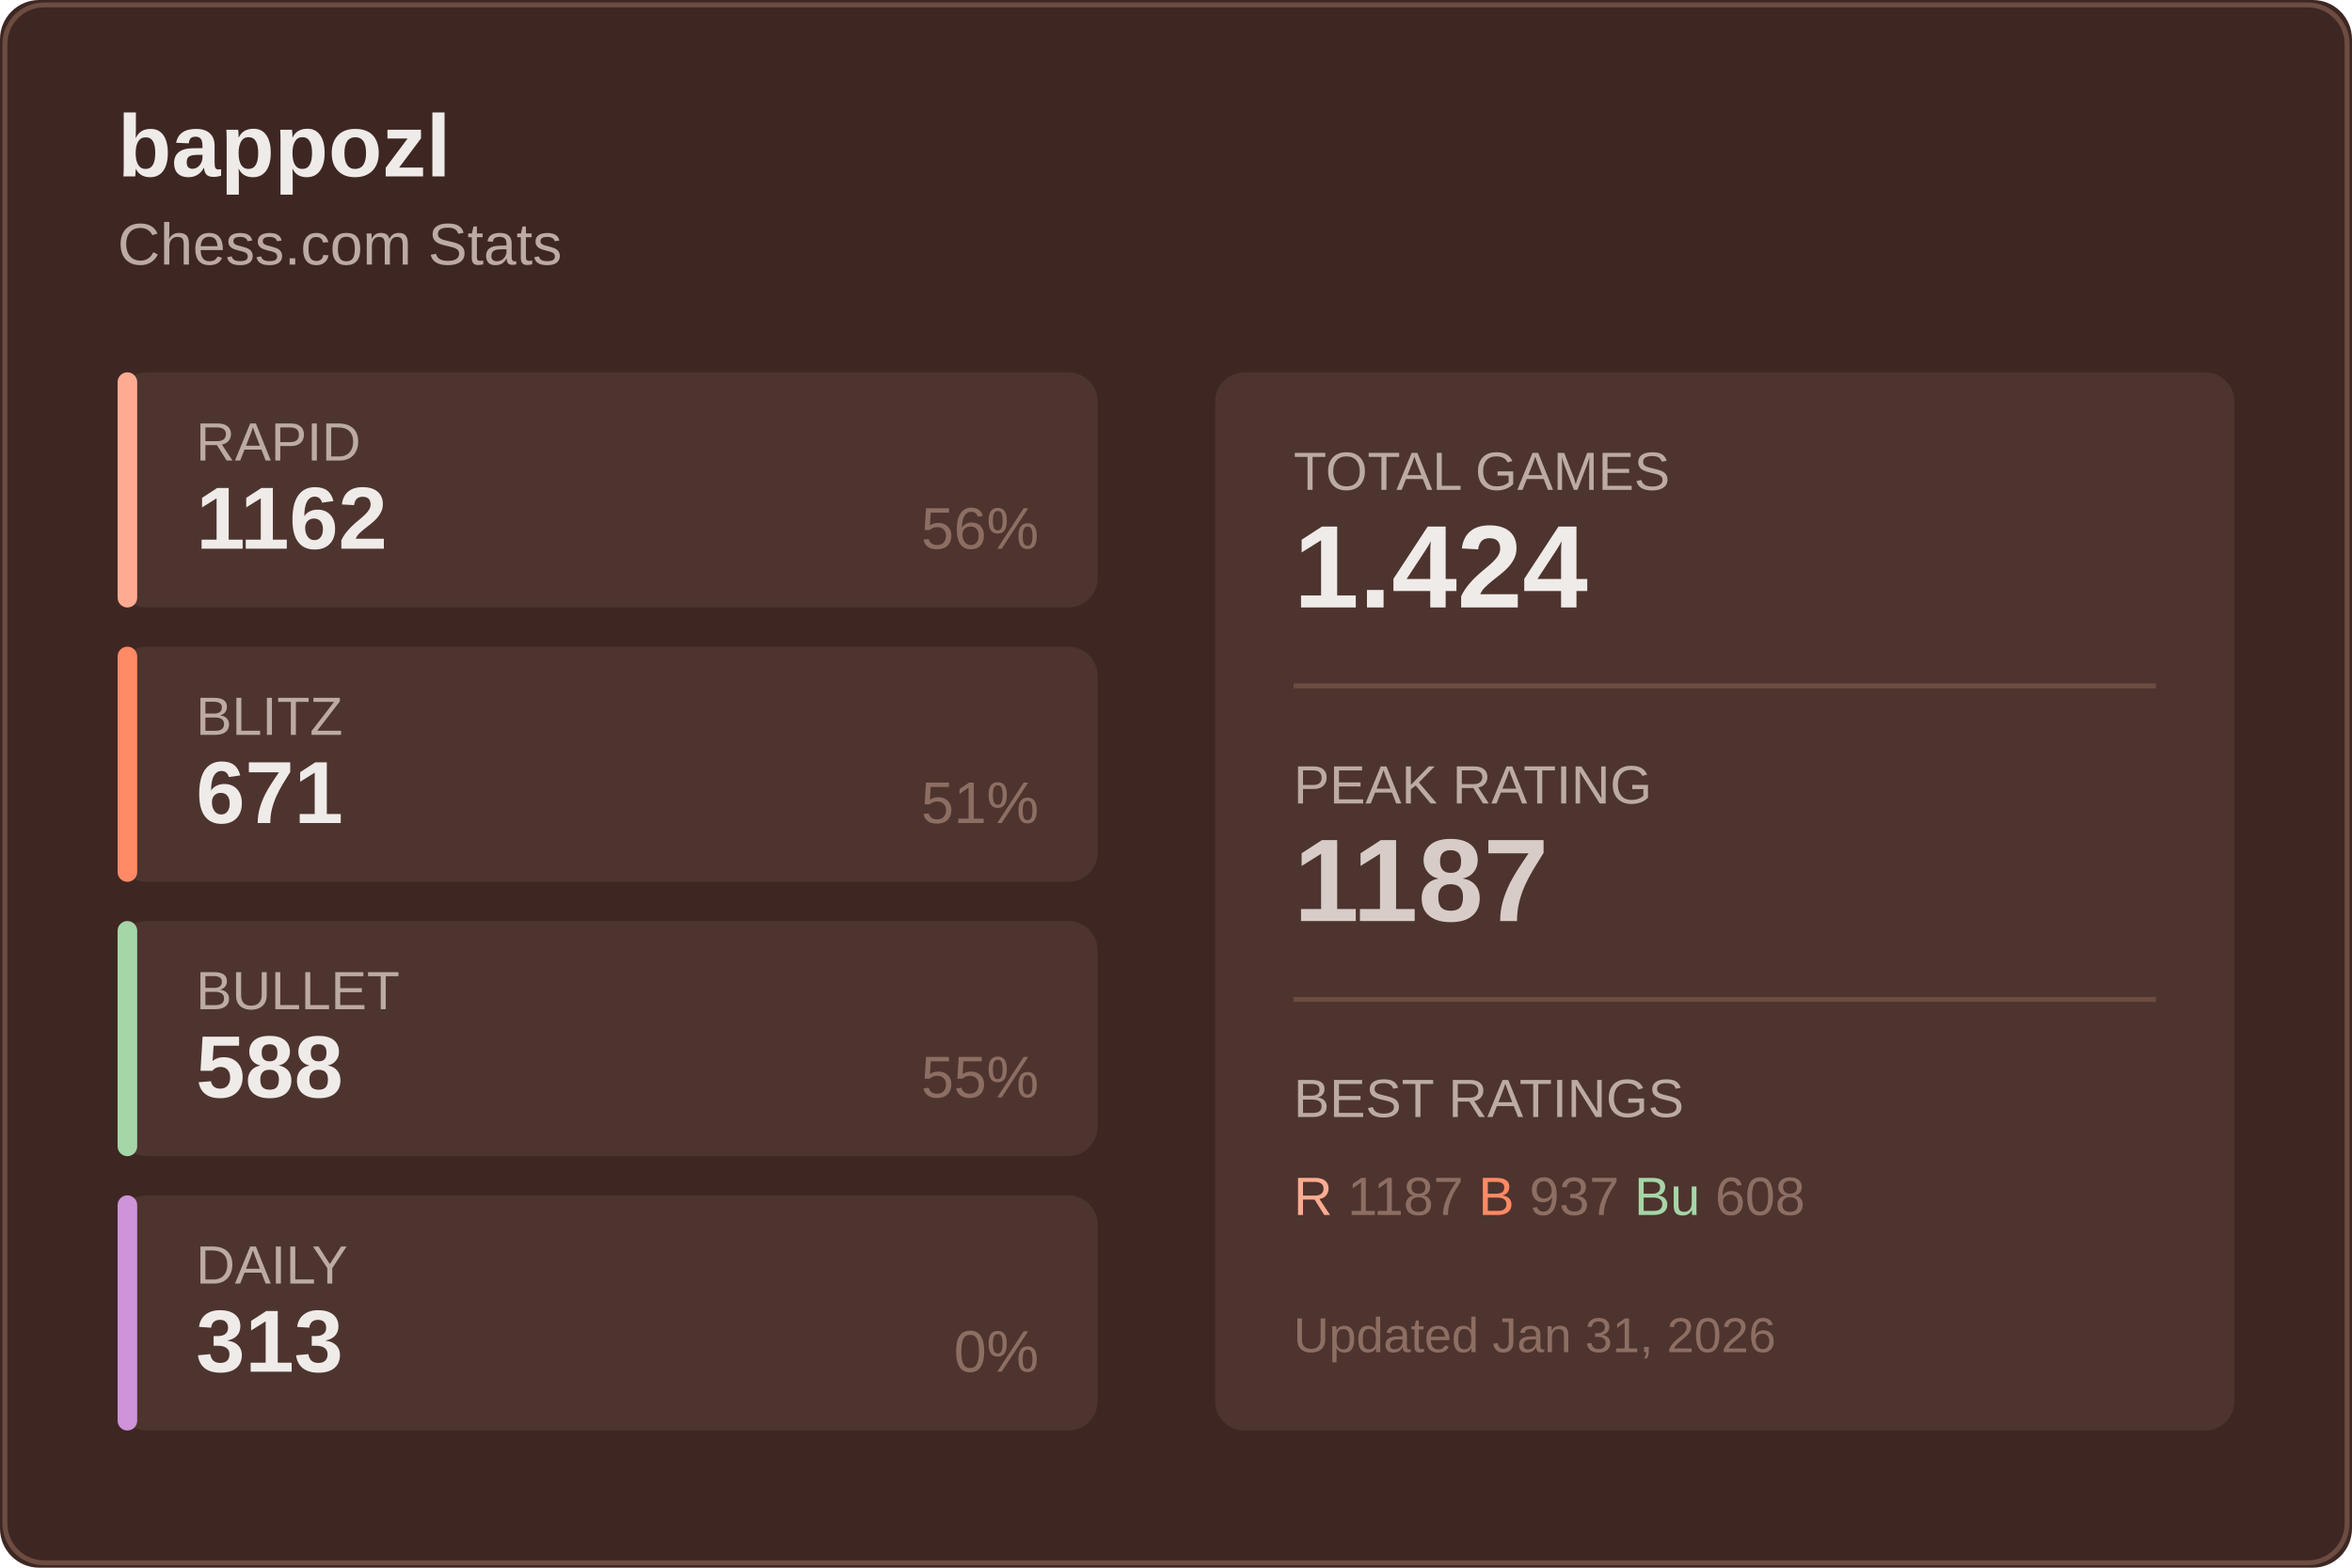
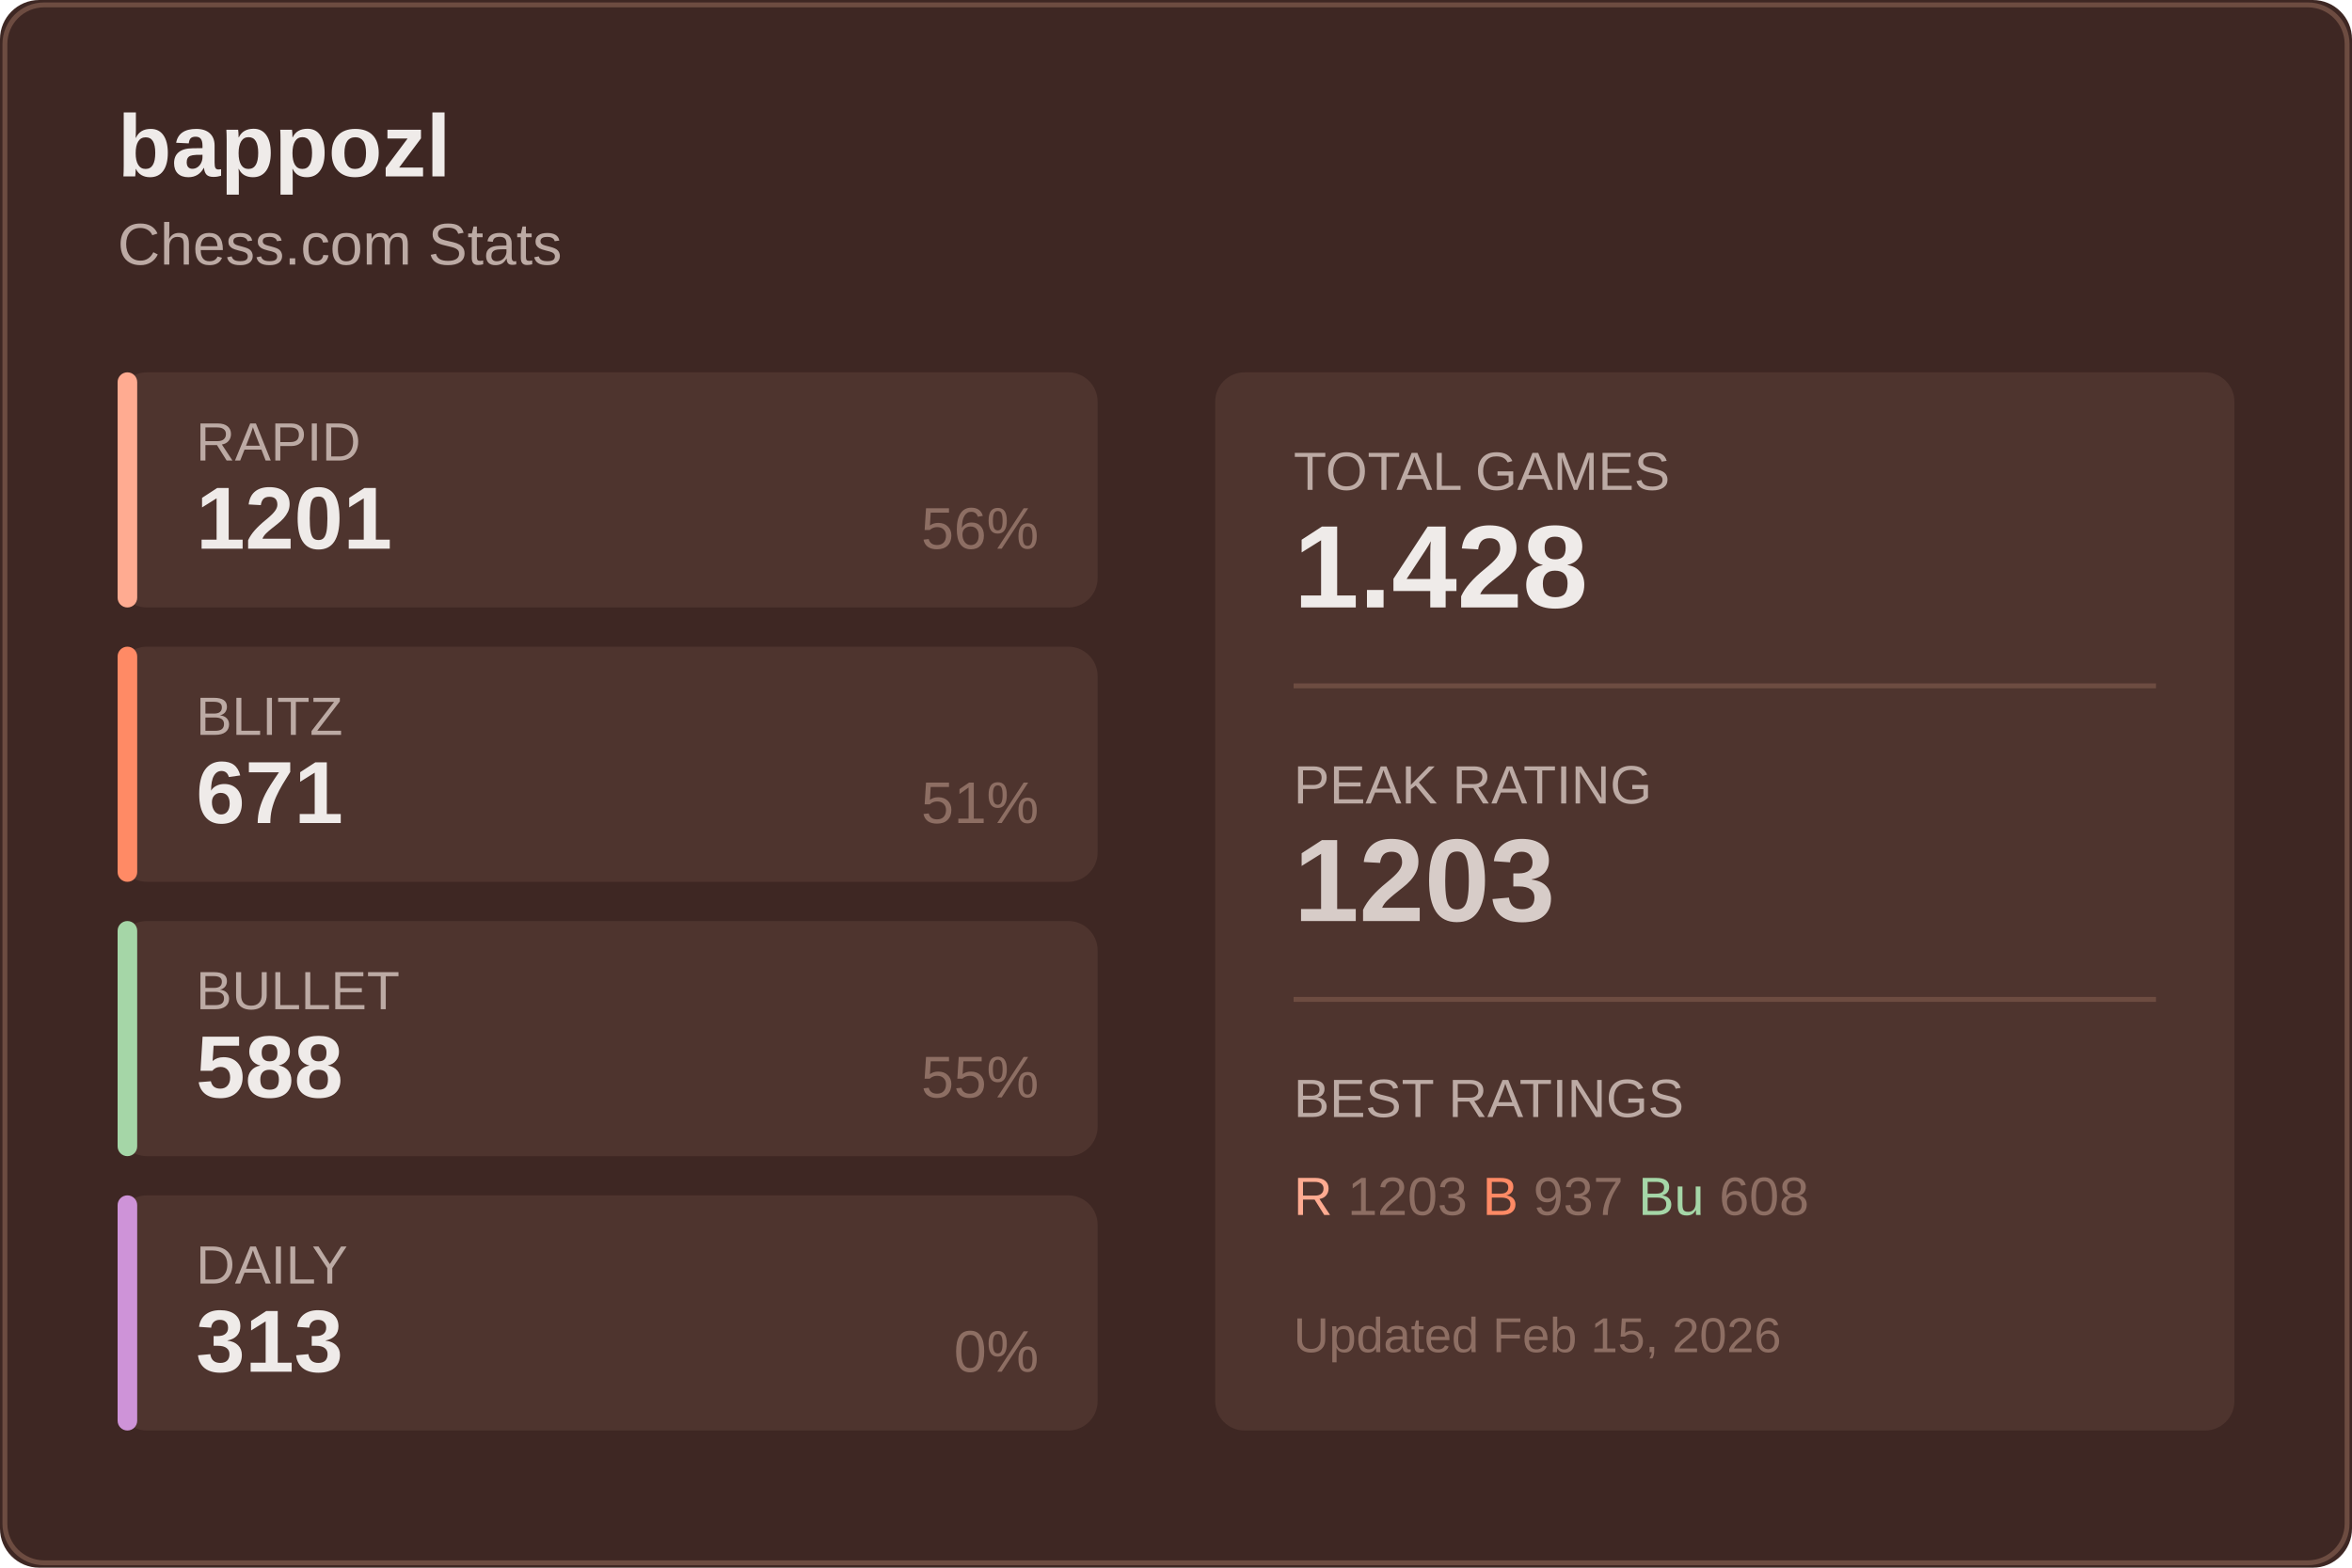
<svg xmlns="http://www.w3.org/2000/svg" width="480" height="320">
  <rect width="480" height="320" fill="#3e2723" rx="8" />
  <rect x="1" y="1" width="478" height="318" fill="none" stroke="#6d4c41" rx="8" />
  <text x="24" y="36" fill="#efebe9" font-size="18" font-weight="600" font-family="Segoe UI, Arial, sans-serif">
    bappozl
  </text>
  <text x="24" y="54" fill="#bcaaa4" font-size="12" font-family="Segoe UI, Arial, sans-serif">
    Chess.com Stats
  </text>
  <g transform="translate(24, 76)">
    <rect width="200" height="48" fill="#4e342e" rx="6" />
    <rect width="4" height="48" fill="#ffab91" rx="2" />
    <text x="16" y="18" fill="#bcaaa4" font-size="11" font-family="Segoe UI, Arial, sans-serif">RAPID</text>
-     <text x="16" y="36" fill="#efebe9" font-size="18" font-weight="600" font-family="Segoe UI, Arial, sans-serif">1162</text>
+     <text x="16" y="36" fill="#efebe9" font-size="18" font-weight="600" font-family="Segoe UI, Arial, sans-serif">1201</text>
    <text x="188" y="36" fill="#8d6e63" font-size="12" font-family="Segoe UI, Arial, sans-serif" text-anchor="end">56%</text>
  </g>
  <g transform="translate(24, 132)">
    <rect width="200" height="48" fill="#4e342e" rx="6" />
    <rect width="4" height="48" fill="#ff8a65" rx="2" />
    <text x="16" y="18" fill="#bcaaa4" font-size="11" font-family="Segoe UI, Arial, sans-serif">BLITZ</text>
    <text x="16" y="36" fill="#efebe9" font-size="18" font-weight="600" font-family="Segoe UI, Arial, sans-serif">671</text>
    <text x="188" y="36" fill="#8d6e63" font-size="12" font-family="Segoe UI, Arial, sans-serif" text-anchor="end">51%</text>
  </g>
  <g transform="translate(24, 188)">
    <rect width="200" height="48" fill="#4e342e" rx="6" />
    <rect width="4" height="48" fill="#a5d6a7" rx="2" />
    <text x="16" y="18" fill="#bcaaa4" font-size="11" font-family="Segoe UI, Arial, sans-serif">BULLET</text>
    <text x="16" y="36" fill="#efebe9" font-size="18" font-weight="600" font-family="Segoe UI, Arial, sans-serif">588</text>
    <text x="188" y="36" fill="#8d6e63" font-size="12" font-family="Segoe UI, Arial, sans-serif" text-anchor="end">55%</text>
  </g>
  <g transform="translate(24, 244)">
    <rect width="200" height="48" fill="#4e342e" rx="6" />
    <rect width="4" height="48" fill="#ce93d8" rx="2" />
    <text x="16" y="18" fill="#bcaaa4" font-size="11" font-family="Segoe UI, Arial, sans-serif">DAILY</text>
    <text x="16" y="36" fill="#efebe9" font-size="18" font-weight="600" font-family="Segoe UI, Arial, sans-serif">313</text>
    <text x="188" y="36" fill="#8d6e63" font-size="12" font-family="Segoe UI, Arial, sans-serif" text-anchor="end">0%</text>
  </g>
  <g transform="translate(248, 76)">
    <rect width="208" height="216" fill="#4e342e" rx="6" />
    <text x="16" y="24" fill="#bcaaa4" font-size="11" font-family="Segoe UI, Arial, sans-serif">TOTAL GAMES</text>
-     <text x="16" y="48" fill="#efebe9" font-size="24" font-weight="600" font-family="Segoe UI, Arial, sans-serif">1.424</text>
+     <text x="16" y="48" fill="#efebe9" font-size="24" font-weight="600" font-family="Segoe UI, Arial, sans-serif">1.428</text>
    <line x1="16" y1="64" x2="192" y2="64" stroke="#6d4c41" />
    <text x="16" y="88" fill="#bcaaa4" font-size="11" font-family="Segoe UI, Arial, sans-serif">PEAK RATING</text>
-     <text x="16" y="112" fill="#d7ccc8" font-size="24" font-weight="600" font-family="Segoe UI, Arial, sans-serif">1187</text>
+     <text x="16" y="112" fill="#d7ccc8" font-size="24" font-weight="600" font-family="Segoe UI, Arial, sans-serif">1203</text>
    <line x1="16" y1="128" x2="192" y2="128" stroke="#6d4c41" />
    <text x="16" y="152" fill="#bcaaa4" font-size="11" font-family="Segoe UI, Arial, sans-serif">BEST RATINGS</text>
    <text x="16" y="172" fill="#8d6e63" font-size="11" font-family="Segoe UI, Arial, sans-serif">
-       <tspan fill="#ffab91">R</tspan> 1187
+       <tspan fill="#ffab91">R</tspan> 1203
      <tspan fill="#ff8a65">B</tspan> 937
      <tspan fill="#a5d6a7">Bu</tspan> 608
    </text>
    <text x="16" y="200" fill="#8d6e63" font-size="10" font-family="Segoe UI, Arial, sans-serif">
-       Updated Jan 31, 2026
+       Updated Feb 15, 2026
    </text>
  </g>
</svg>
